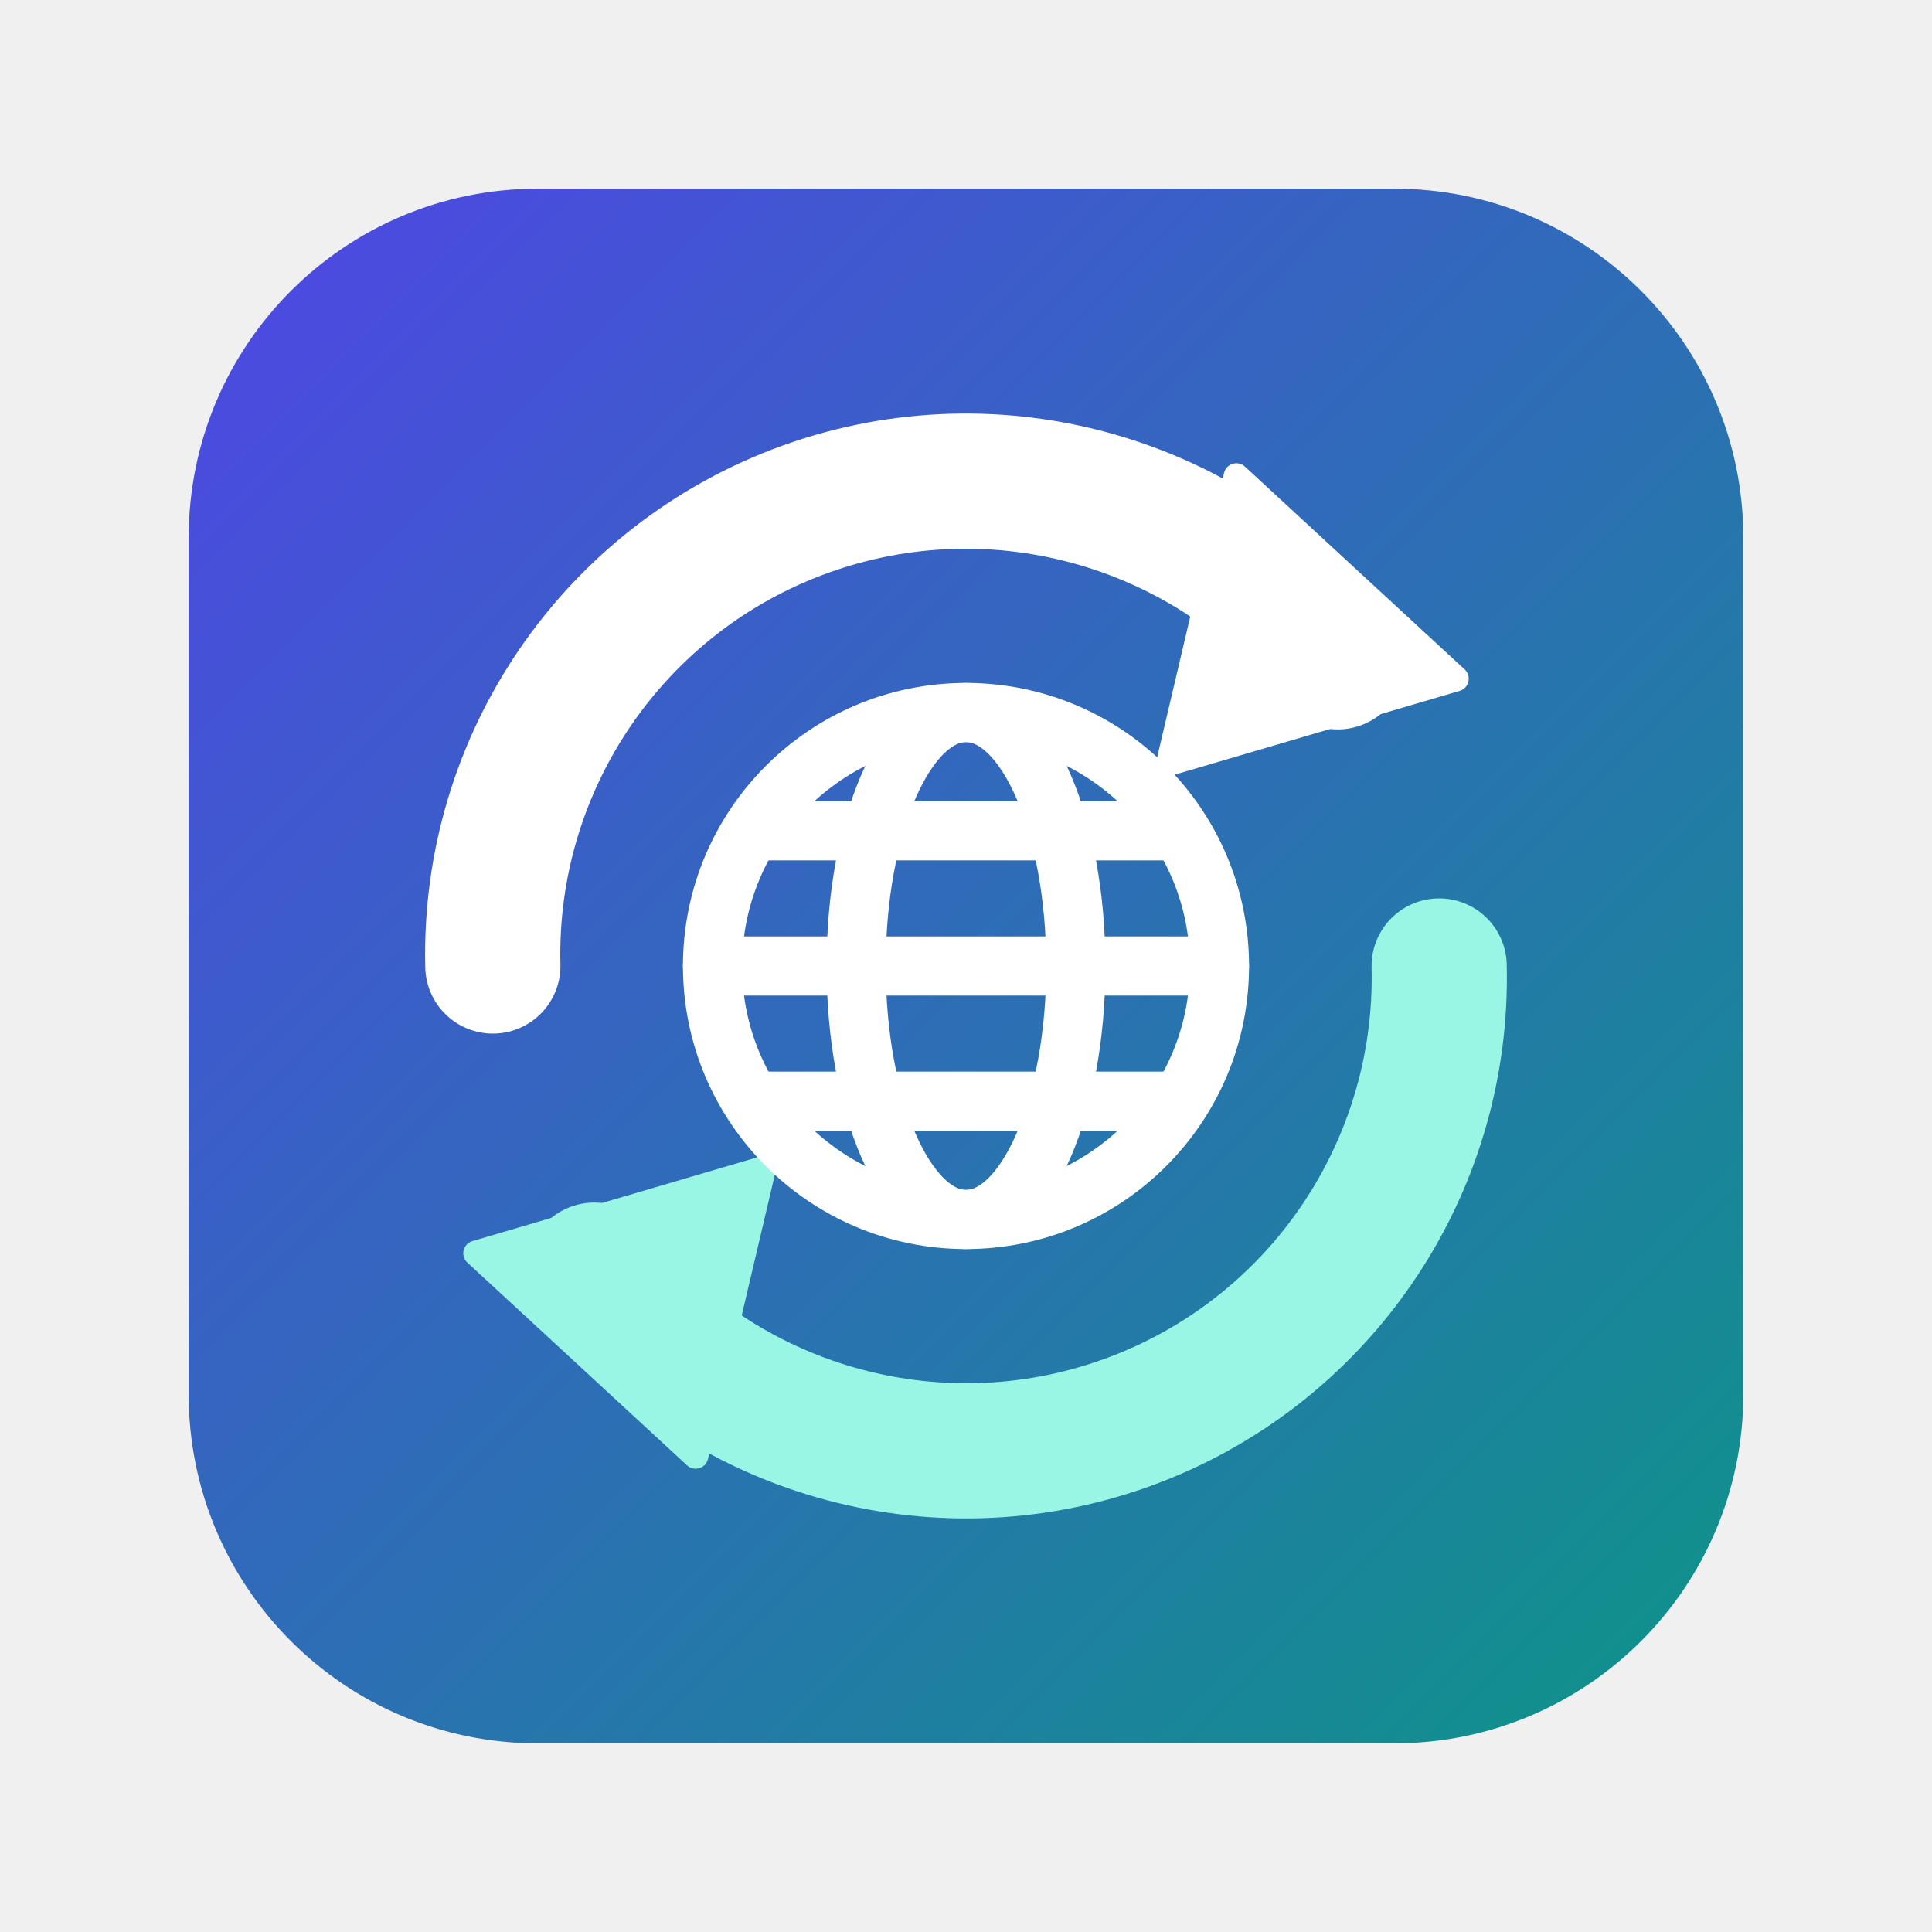
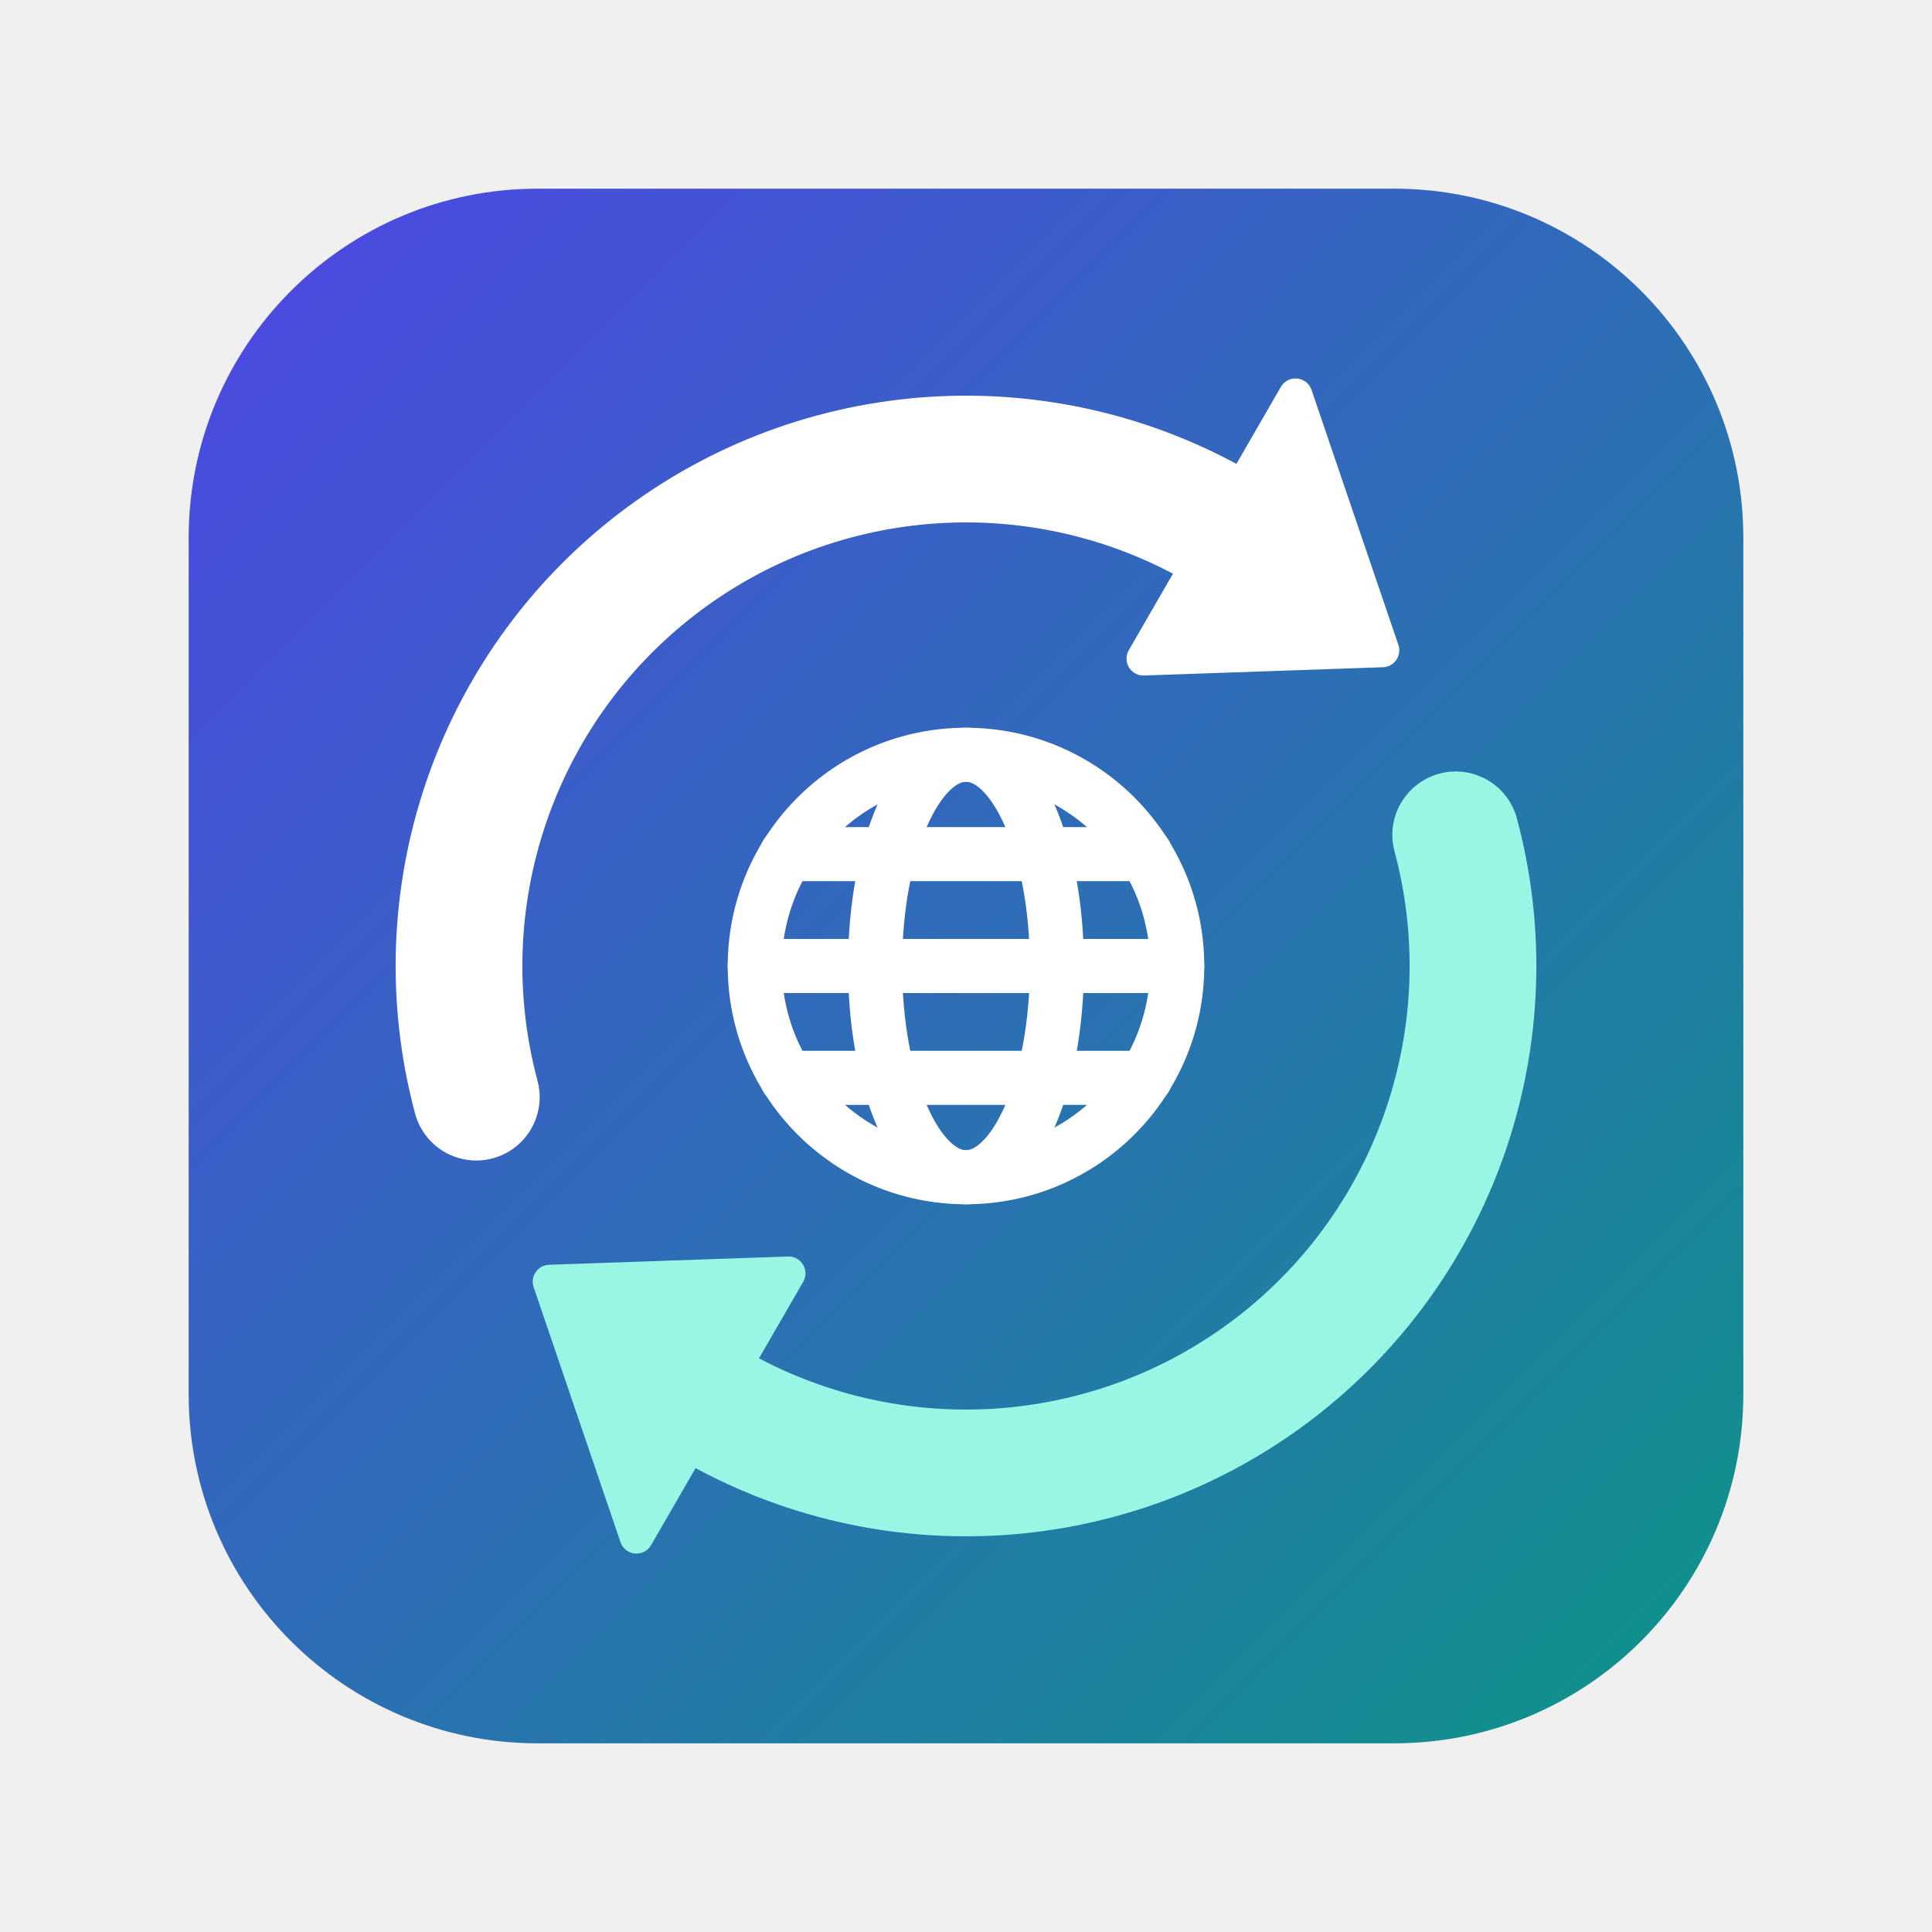
<svg xmlns="http://www.w3.org/2000/svg" width="1024" height="1024" viewBox="0 0 1024 1024">
  <defs>
    <linearGradient id="bg" x1="0" y1="0" x2="1" y2="1">
      <stop offset="0" stop-color="#4f46e5" />
      <stop offset="1" stop-color="#0d9488" />
    </linearGradient>
  </defs>
  <rect x="100" y="100" width="824" height="824" rx="185" fill="url(#bg)" />
  <g transform="translate(100 100) scale(8.9565) translate(-4 -4)">
-     <path d="M22 50 A28 28 0 0 1 72 32" fill="none" stroke="#ffffff" stroke-width="8" stroke-linecap="round" />
-     <path d="M66 21 L79 33 L62 38 Z" fill="#ffffff" stroke="#ffffff" stroke-width="1.5" stroke-linejoin="round" />
-     <path d="M78 50 A28 28 0 0 1 28 68" fill="none" stroke="#99f6e4" stroke-width="8" stroke-linecap="round" />
-     <path d="M34 79 L21 67 L38 62 Z" fill="#99f6e4" stroke="#99f6e4" stroke-width="1.5" stroke-linejoin="round" />
-     <g fill="none" stroke="#ffffff" stroke-width="3.5">
-       <circle cx="50" cy="50" r="15" />
-       <ellipse cx="50" cy="50" rx="6.5" ry="15" />
-       <path d="M35 50 H65 M38 42 H62 M38 58 H62" stroke-linecap="round" />
+     <path d="M21.02 57.76 A30 30 0 0 1 65.00 24.02" fill="none" stroke="#ffffff" stroke-width="7.5" stroke-linecap="round" />
+     <path d="M69.50 16.23 L74.64 31.32 L60.50 31.81 Z" fill="#ffffff" stroke="#ffffff" stroke-width="2" stroke-linejoin="round" />
+     <path d="M78.98 42.24 A30 30 0 0 1 35.00 75.98" fill="none" stroke="#99f6e4" stroke-width="7.5" stroke-linecap="round" />
+     <path d="M30.50 83.77 L25.36 68.68 L39.50 68.19 Z" fill="#99f6e4" stroke="#99f6e4" stroke-width="2" stroke-linejoin="round" />
+     <g fill="none" stroke="#ffffff" stroke-width="3.2">
+       <circle cx="50" cy="50" r="12.5" />
+       <ellipse cx="50" cy="50" rx="5.38" ry="12.5" />
+       <path d="M37.50 50 H62.50 M39.38 43.38 H60.62 M39.38 56.62 H60.62" stroke-linecap="round" />
    </g>
  </g>
</svg>
